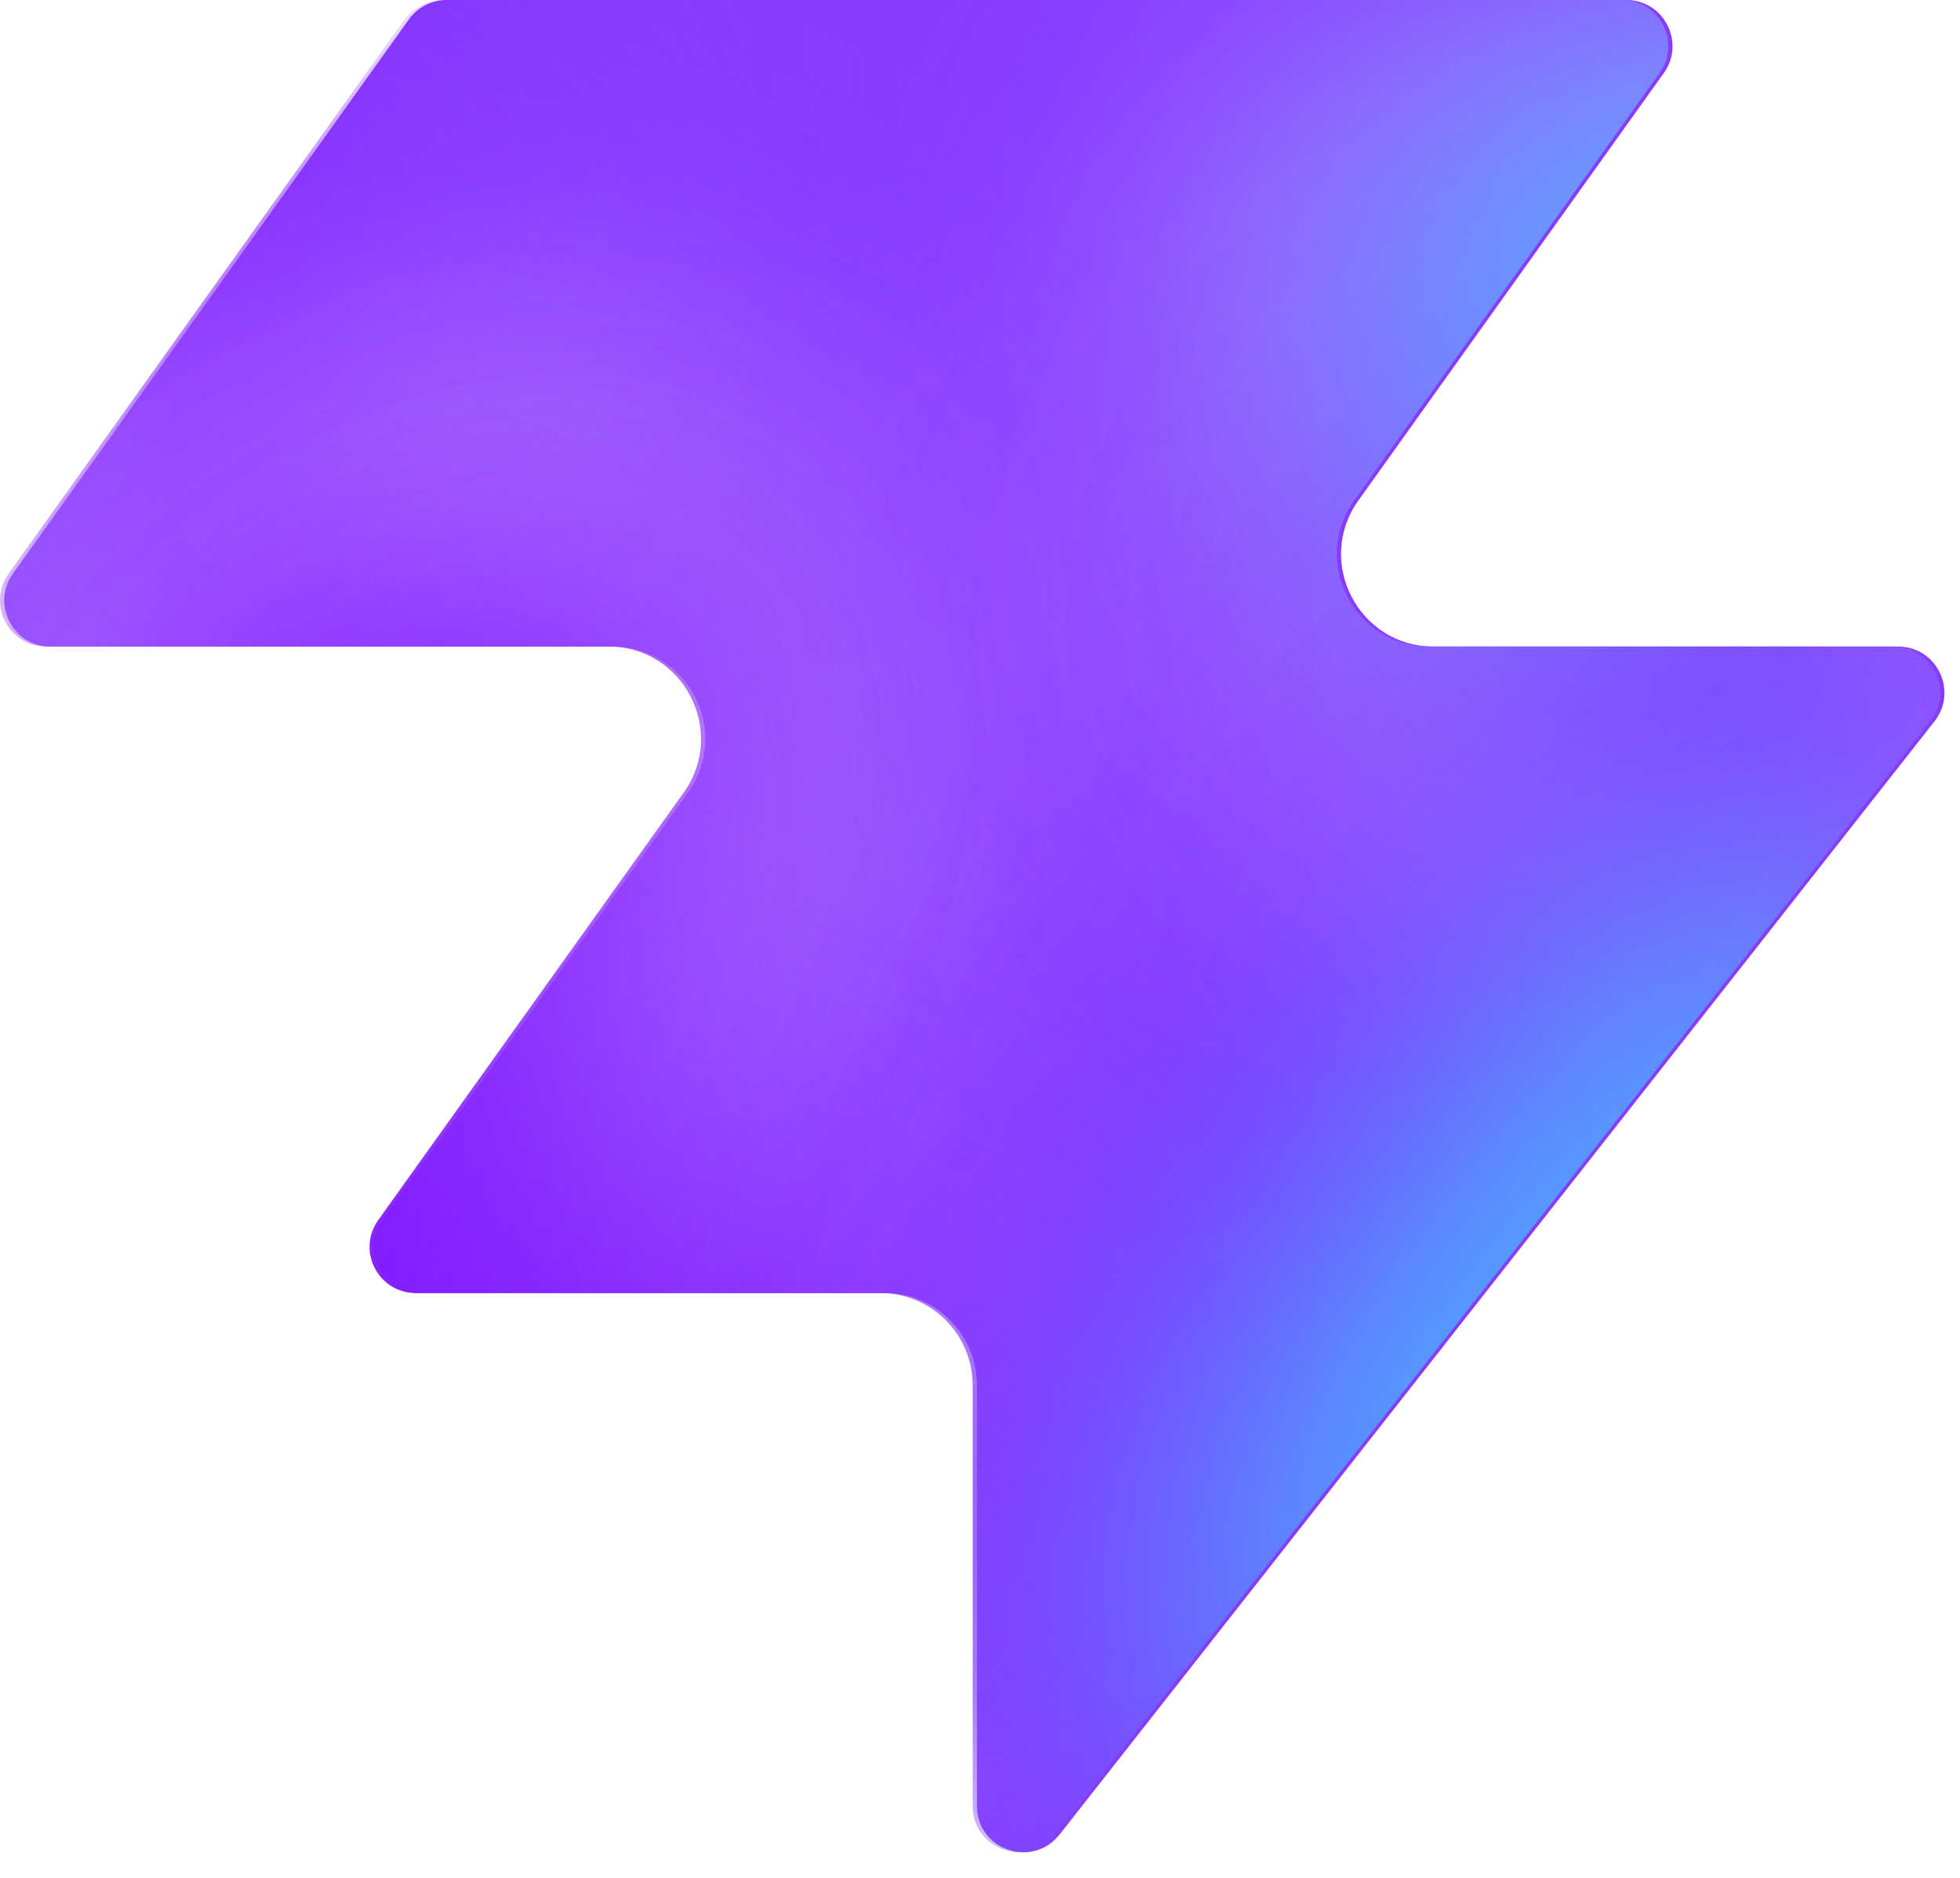
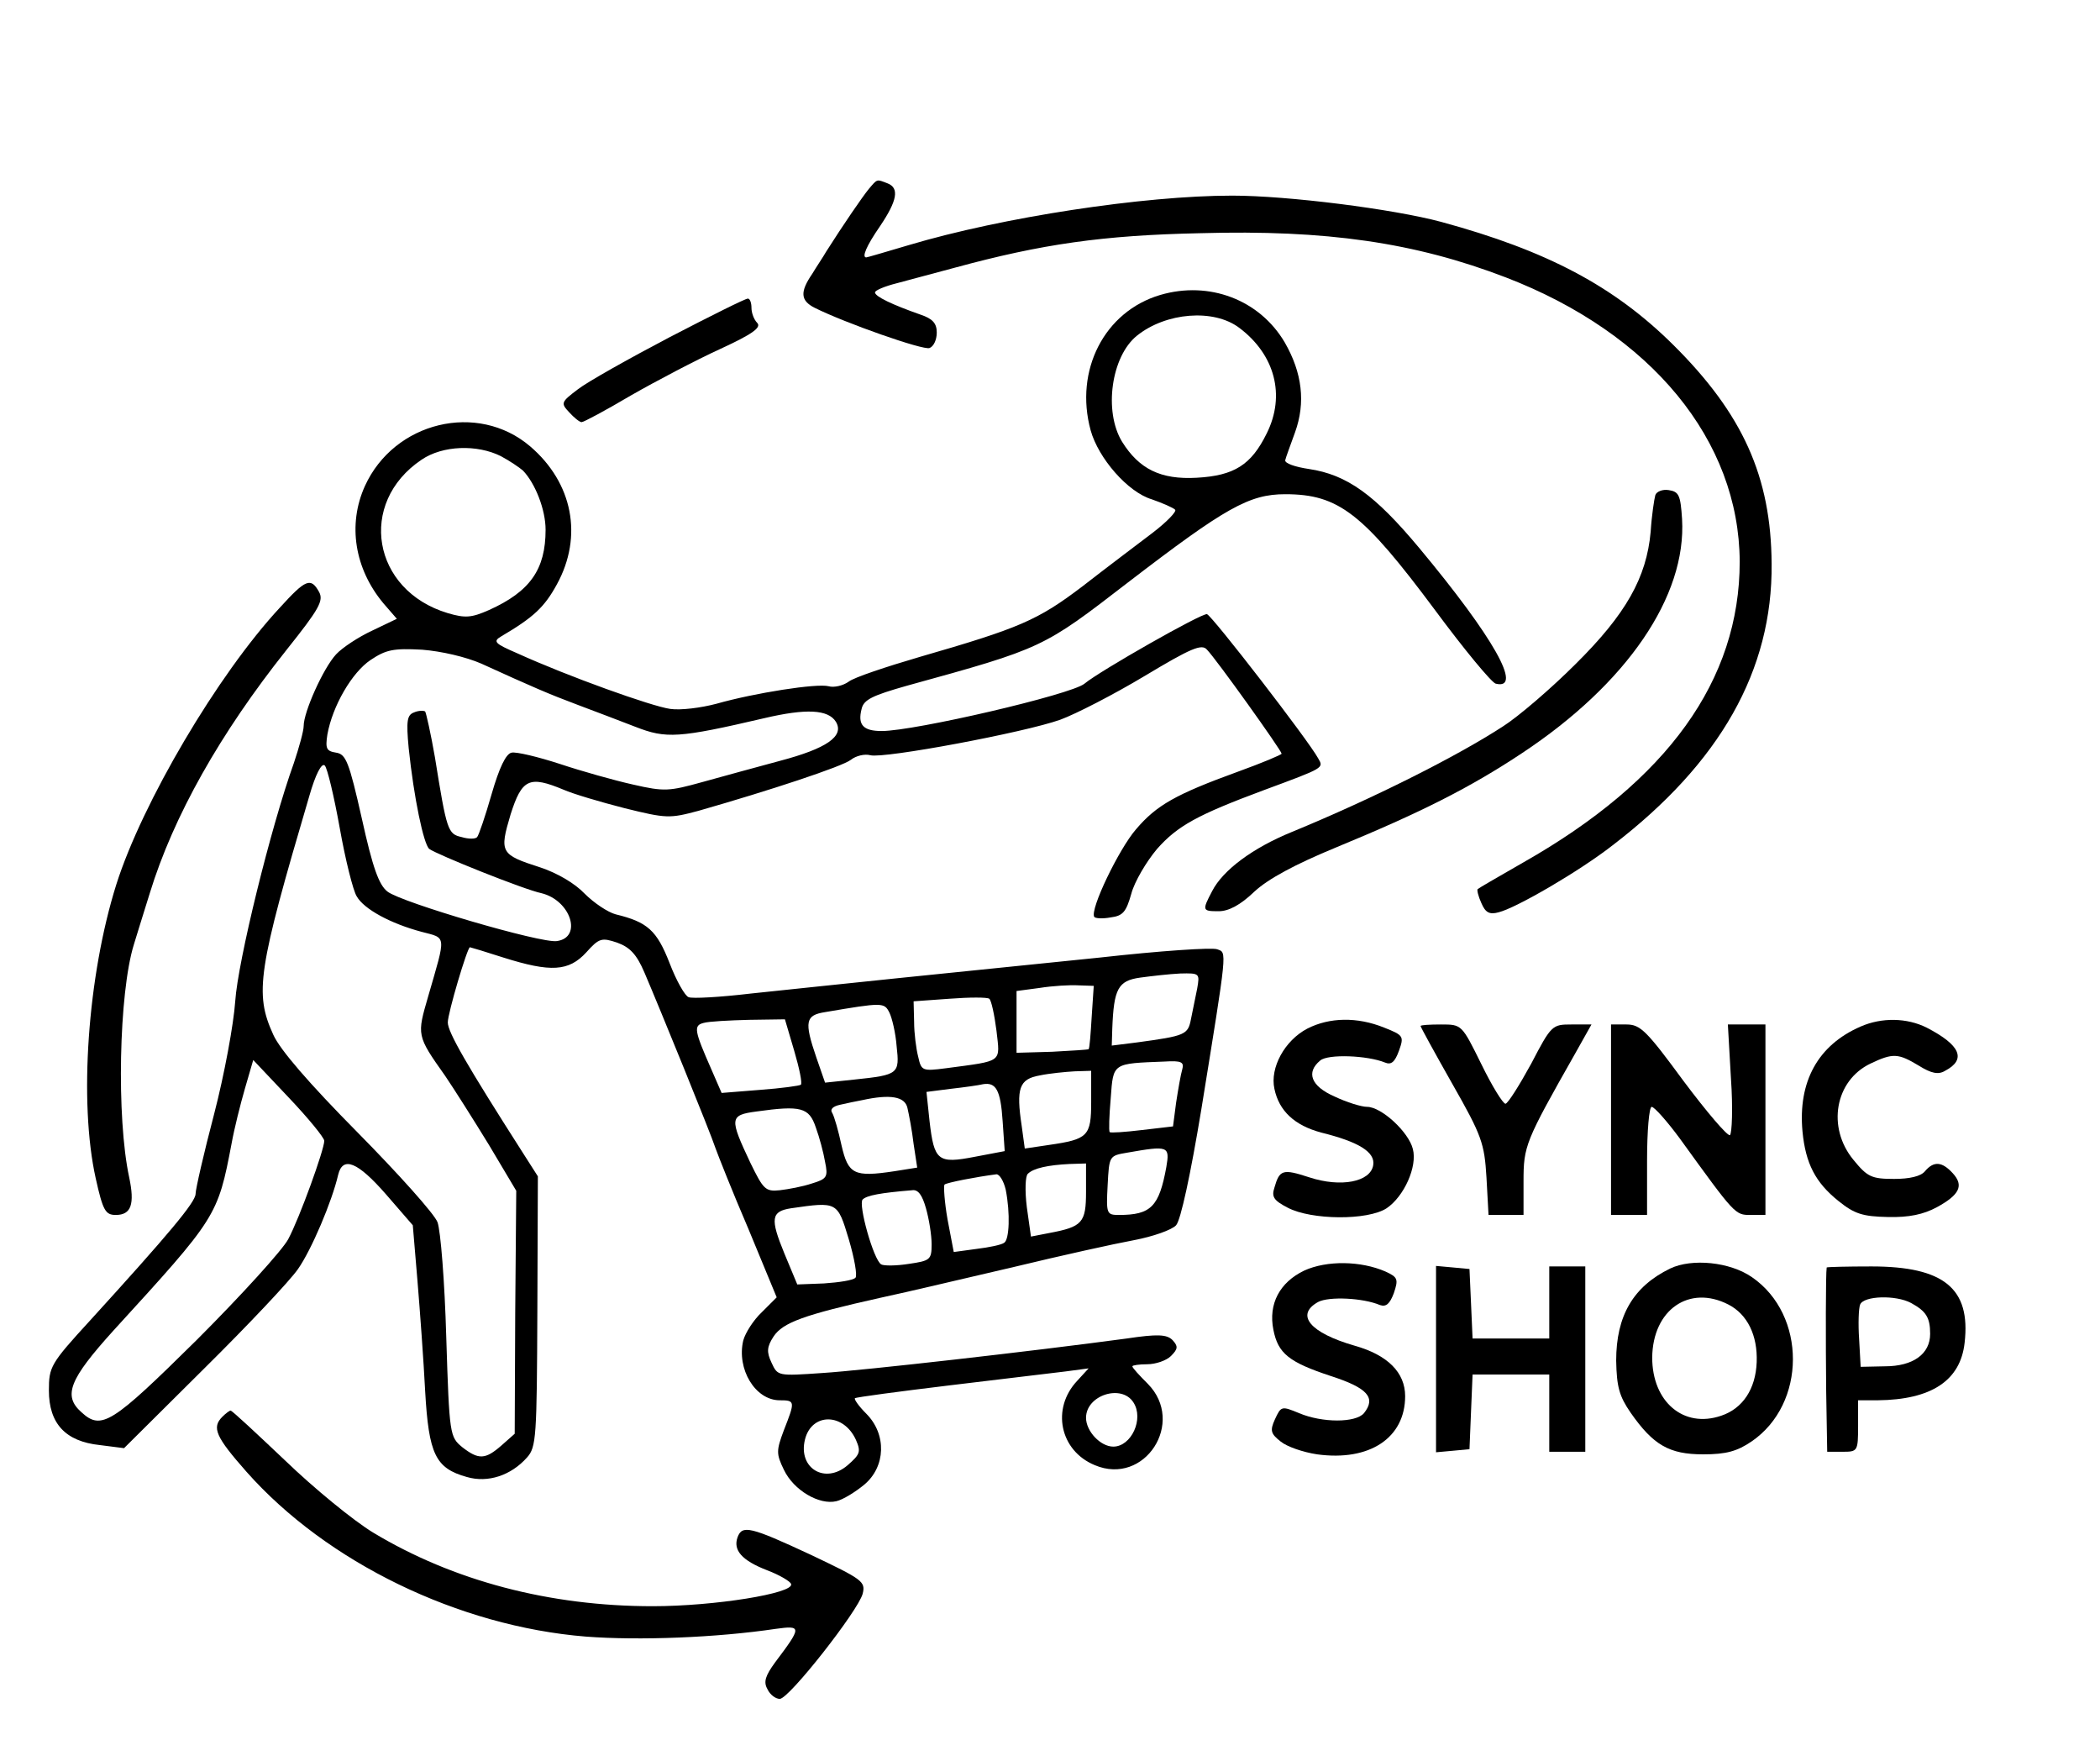
- <svg xmlns="http://www.w3.org/2000/svg" width="48" height="46" fill="none" viewBox="0 0 48 46">
-   <path fill="#863bff" d="M25.946 44.938c-.664.845-2.021.375-2.021-.698V33.937a2.26 2.26 0 0 0-2.262-2.262H10.287c-.92 0-1.456-1.04-.92-1.788l7.48-10.471c1.07-1.497 0-3.578-1.842-3.578H1.237c-.92 0-1.456-1.04-.92-1.788L10.013.474c.214-.297.556-.474.92-.474h28.894c.92 0 1.456 1.04.92 1.788l-7.48 10.471c-1.07 1.498 0 3.579 1.842 3.579h11.377c.943 0 1.473 1.088.89 1.83L25.947 44.94z" style="fill:#863bff;fill:color(display-p3 .525 .23 1);fill-opacity:1" />
-   <mask id="a" width="48" height="46" x="0" y="0" maskUnits="userSpaceOnUse" style="mask-type:alpha">
-     <path fill="#000" d="M25.842 44.938c-.664.844-2.021.375-2.021-.698V33.937a2.26 2.26 0 0 0-2.262-2.262H10.183c-.92 0-1.456-1.04-.92-1.788l7.48-10.471c1.07-1.498 0-3.579-1.842-3.579H1.133c-.92 0-1.456-1.04-.92-1.787L9.91.473c.214-.297.556-.474.92-.474h28.894c.92 0 1.456 1.04.92 1.788l-7.48 10.471c-1.07 1.498 0 3.578 1.842 3.578h11.377c.943 0 1.473 1.088.89 1.832L25.843 44.94z" style="fill:#000;fill-opacity:1" />
-   </mask>
-   <g mask="url(#a)">
-     <g filter="url(#b)">
-       <ellipse cx="5.508" cy="14.704" fill="#ede6ff" rx="5.508" ry="14.704" style="fill:#ede6ff;fill:color(display-p3 .927 .903 1);fill-opacity:1" transform="matrix(.00324 1 1 -.00324 -4.47 31.516)" />
-     </g>
-     <g filter="url(#c)">
-       <ellipse cx="10.399" cy="29.851" fill="#ede6ff" rx="10.399" ry="29.851" style="fill:#ede6ff;fill:color(display-p3 .927 .903 1);fill-opacity:1" transform="matrix(.00324 1 1 -.00324 -39.328 7.883)" />
-     </g>
-     <g filter="url(#d)">
-       <ellipse cx="5.508" cy="30.487" fill="#7e14ff" rx="5.508" ry="30.487" style="fill:#7e14ff;fill:color(display-p3 .492 .077 1);fill-opacity:1" transform="rotate(89.814 -25.913 -14.639)scale(1 -1)" />
-     </g>
-     <g filter="url(#e)">
-       <ellipse cx="5.508" cy="30.599" fill="#7e14ff" rx="5.508" ry="30.599" style="fill:#7e14ff;fill:color(display-p3 .492 .077 1);fill-opacity:1" transform="rotate(89.814 -32.644 -3.334)scale(1 -1)" />
-     </g>
-     <g filter="url(#f)">
-       <ellipse cx="5.508" cy="30.599" fill="#7e14ff" rx="5.508" ry="30.599" style="fill:#7e14ff;fill:color(display-p3 .492 .077 1);fill-opacity:1" transform="matrix(.00324 1 1 -.00324 -34.34 30.47)" />
-     </g>
-     <g filter="url(#g)">
-       <ellipse cx="14.072" cy="22.078" fill="#ede6ff" rx="14.072" ry="22.078" style="fill:#ede6ff;fill:color(display-p3 .927 .903 1);fill-opacity:1" transform="rotate(93.35 24.506 48.493)scale(-1 1)" />
-     </g>
-     <g filter="url(#h)">
-       <ellipse cx="3.47" cy="21.501" fill="#7e14ff" rx="3.47" ry="21.501" style="fill:#7e14ff;fill:color(display-p3 .492 .077 1);fill-opacity:1" transform="rotate(89.009 28.708 47.59)scale(-1 1)" />
-     </g>
-     <g filter="url(#i)">
-       <ellipse cx="3.47" cy="21.501" fill="#7e14ff" rx="3.47" ry="21.501" style="fill:#7e14ff;fill:color(display-p3 .492 .077 1);fill-opacity:1" transform="rotate(89.009 28.708 47.59)scale(-1 1)" />
-     </g>
-     <g filter="url(#j)">
-       <ellipse cx=".387" cy="8.972" fill="#7e14ff" rx="4.407" ry="29.108" style="fill:#7e14ff;fill:color(display-p3 .492 .077 1);fill-opacity:1" transform="rotate(39.51 .387 8.972)" />
-     </g>
-     <g filter="url(#k)">
-       <ellipse cx="47.523" cy="-6.092" fill="#7e14ff" rx="4.407" ry="29.108" style="fill:#7e14ff;fill:color(display-p3 .492 .077 1);fill-opacity:1" transform="rotate(37.892 47.523 -6.092)" />
-     </g>
-     <g filter="url(#l)">
-       <ellipse cx="41.412" cy="6.333" fill="#47bfff" rx="5.971" ry="9.665" style="fill:#47bfff;fill:color(display-p3 .28 .748 1);fill-opacity:1" transform="rotate(37.892 41.412 6.333)" />
-     </g>
-     <g filter="url(#m)">
-       <ellipse cx="-1.879" cy="38.332" fill="#7e14ff" rx="4.407" ry="29.108" style="fill:#7e14ff;fill:color(display-p3 .492 .077 1);fill-opacity:1" transform="rotate(37.892 -1.88 38.332)" />
-     </g>
-     <g filter="url(#n)">
-       <ellipse cx="-1.879" cy="38.332" fill="#7e14ff" rx="4.407" ry="29.108" style="fill:#7e14ff;fill:color(display-p3 .492 .077 1);fill-opacity:1" transform="rotate(37.892 -1.88 38.332)" />
-     </g>
-     <g filter="url(#o)">
-       <ellipse cx="35.651" cy="29.907" fill="#7e14ff" rx="4.407" ry="29.108" style="fill:#7e14ff;fill:color(display-p3 .492 .077 1);fill-opacity:1" transform="rotate(37.892 35.651 29.907)" />
-     </g>
-     <g filter="url(#p)">
-       <ellipse cx="38.418" cy="32.4" fill="#47bfff" rx="5.971" ry="15.297" style="fill:#47bfff;fill:color(display-p3 .28 .748 1);fill-opacity:1" transform="rotate(37.892 38.418 32.4)" />
-     </g>
-   </g>
-   <defs>
-     <filter id="b" width="60.045" height="41.654" x="-19.77" y="16.149" color-interpolation-filters="sRGB" filterUnits="userSpaceOnUse">
-       <feFlood flood-opacity="0" result="BackgroundImageFix" />
-       <feBlend in="SourceGraphic" in2="BackgroundImageFix" result="shape" />
-       <feGaussianBlur result="effect1_foregroundBlur_2002_17158" stdDeviation="7.659" />
-     </filter>
-     <filter id="c" width="90.34" height="51.437" x="-54.613" y="-7.533" color-interpolation-filters="sRGB" filterUnits="userSpaceOnUse">
-       <feFlood flood-opacity="0" result="BackgroundImageFix" />
-       <feBlend in="SourceGraphic" in2="BackgroundImageFix" result="shape" />
-       <feGaussianBlur result="effect1_foregroundBlur_2002_17158" stdDeviation="7.659" />
-     </filter>
-     <filter id="d" width="79.355" height="29.4" x="-49.64" y="2.03" color-interpolation-filters="sRGB" filterUnits="userSpaceOnUse">
-       <feFlood flood-opacity="0" result="BackgroundImageFix" />
-       <feBlend in="SourceGraphic" in2="BackgroundImageFix" result="shape" />
-       <feGaussianBlur result="effect1_foregroundBlur_2002_17158" stdDeviation="4.596" />
-     </filter>
-     <filter id="e" width="79.579" height="29.4" x="-45.045" y="20.029" color-interpolation-filters="sRGB" filterUnits="userSpaceOnUse">
-       <feFlood flood-opacity="0" result="BackgroundImageFix" />
-       <feBlend in="SourceGraphic" in2="BackgroundImageFix" result="shape" />
-       <feGaussianBlur result="effect1_foregroundBlur_2002_17158" stdDeviation="4.596" />
-     </filter>
-     <filter id="f" width="79.579" height="29.4" x="-43.513" y="21.178" color-interpolation-filters="sRGB" filterUnits="userSpaceOnUse">
-       <feFlood flood-opacity="0" result="BackgroundImageFix" />
-       <feBlend in="SourceGraphic" in2="BackgroundImageFix" result="shape" />
-       <feGaussianBlur result="effect1_foregroundBlur_2002_17158" stdDeviation="4.596" />
-     </filter>
-     <filter id="g" width="74.749" height="58.852" x="15.756" y="-17.901" color-interpolation-filters="sRGB" filterUnits="userSpaceOnUse">
-       <feFlood flood-opacity="0" result="BackgroundImageFix" />
-       <feBlend in="SourceGraphic" in2="BackgroundImageFix" result="shape" />
-       <feGaussianBlur result="effect1_foregroundBlur_2002_17158" stdDeviation="7.659" />
-     </filter>
-     <filter id="h" width="61.377" height="25.362" x="23.548" y="2.284" color-interpolation-filters="sRGB" filterUnits="userSpaceOnUse">
-       <feFlood flood-opacity="0" result="BackgroundImageFix" />
-       <feBlend in="SourceGraphic" in2="BackgroundImageFix" result="shape" />
-       <feGaussianBlur result="effect1_foregroundBlur_2002_17158" stdDeviation="4.596" />
-     </filter>
-     <filter id="i" width="61.377" height="25.362" x="23.548" y="2.284" color-interpolation-filters="sRGB" filterUnits="userSpaceOnUse">
-       <feFlood flood-opacity="0" result="BackgroundImageFix" />
-       <feBlend in="SourceGraphic" in2="BackgroundImageFix" result="shape" />
-       <feGaussianBlur result="effect1_foregroundBlur_2002_17158" stdDeviation="4.596" />
-     </filter>
-     <filter id="j" width="56.045" height="63.649" x="-27.636" y="-22.853" color-interpolation-filters="sRGB" filterUnits="userSpaceOnUse">
-       <feFlood flood-opacity="0" result="BackgroundImageFix" />
-       <feBlend in="SourceGraphic" in2="BackgroundImageFix" result="shape" />
-       <feGaussianBlur result="effect1_foregroundBlur_2002_17158" stdDeviation="4.596" />
-     </filter>
-     <filter id="k" width="54.814" height="64.646" x="20.116" y="-38.415" color-interpolation-filters="sRGB" filterUnits="userSpaceOnUse">
-       <feFlood flood-opacity="0" result="BackgroundImageFix" />
-       <feBlend in="SourceGraphic" in2="BackgroundImageFix" result="shape" />
-       <feGaussianBlur result="effect1_foregroundBlur_2002_17158" stdDeviation="4.596" />
-     </filter>
-     <filter id="l" width="33.541" height="35.313" x="24.641" y="-11.323" color-interpolation-filters="sRGB" filterUnits="userSpaceOnUse">
-       <feFlood flood-opacity="0" result="BackgroundImageFix" />
-       <feBlend in="SourceGraphic" in2="BackgroundImageFix" result="shape" />
-       <feGaussianBlur result="effect1_foregroundBlur_2002_17158" stdDeviation="4.596" />
-     </filter>
-     <filter id="m" width="54.814" height="64.646" x="-29.286" y="6.009" color-interpolation-filters="sRGB" filterUnits="userSpaceOnUse">
-       <feFlood flood-opacity="0" result="BackgroundImageFix" />
-       <feBlend in="SourceGraphic" in2="BackgroundImageFix" result="shape" />
-       <feGaussianBlur result="effect1_foregroundBlur_2002_17158" stdDeviation="4.596" />
-     </filter>
-     <filter id="n" width="54.814" height="64.646" x="-29.286" y="6.009" color-interpolation-filters="sRGB" filterUnits="userSpaceOnUse">
-       <feFlood flood-opacity="0" result="BackgroundImageFix" />
-       <feBlend in="SourceGraphic" in2="BackgroundImageFix" result="shape" />
-       <feGaussianBlur result="effect1_foregroundBlur_2002_17158" stdDeviation="4.596" />
-     </filter>
-     <filter id="o" width="54.814" height="64.646" x="8.244" y="-2.416" color-interpolation-filters="sRGB" filterUnits="userSpaceOnUse">
-       <feFlood flood-opacity="0" result="BackgroundImageFix" />
-       <feBlend in="SourceGraphic" in2="BackgroundImageFix" result="shape" />
-       <feGaussianBlur result="effect1_foregroundBlur_2002_17158" stdDeviation="4.596" />
-     </filter>
-     <filter id="p" width="39.409" height="43.623" x="18.713" y="10.588" color-interpolation-filters="sRGB" filterUnits="userSpaceOnUse">
-       <feFlood flood-opacity="0" result="BackgroundImageFix" />
-       <feBlend in="SourceGraphic" in2="BackgroundImageFix" result="shape" />
-       <feGaussianBlur result="effect1_foregroundBlur_2002_17158" stdDeviation="4.596" />
-     </filter>
-   </defs>
+ <svg xmlns="http://www.w3.org/2000/svg" width="408" height="342" viewBox="0 0 408 342" fill="none">
+   <path d="M168.8 36.7C167.5 38.3 163.8 43.7 160.5 48.9C160 49.8 158.7 51.7 157.8 53.2C155.4 56.7 155.5 58.4 158.3 59.8C164.1 62.7 179.4 68.1 180.6 67.6C181.4 67.3 182 66 182 64.6C182 62.8 181.2 61.9 178.8 61.1C173.4 59.2 170 57.6 170 56.8C170 56.4 171.9 55.6 174.3 55C176.6 54.4 181.7 53 185.5 52C202.4 47.4 214.3 45.7 233.1 45.3C257.7 44.6 274.9 47.1 292.6 53.9C320.9 64.8 337.9 85.6 338 109.1C338 132.1 324 151.6 296 167.5C291.3 170.2 287.3 172.5 287.1 172.7C286.9 172.8 287.2 174.1 287.8 175.4C288.6 177.3 289.4 177.7 291.2 177.2C294.7 176.3 306.9 169.2 313.3 164.2C334.2 148.2 344.4 130.2 344.2 109.5C344.1 92.6 338.6 80.4 325.1 67C313.6 55.6 300.6 48.7 280 43.1C270.7 40.6 250.2 38 239.4 38C222.2 38 194.7 42.2 176.6 47.6C172.2 48.9 168.5 50 168.3 50C167.4 50 168.3 47.8 171 43.9C174.3 39 174.8 36.5 172.4 35.6C170.3 34.8 170.5 34.7 168.8 36.7Z" fill="black" />
+   <path d="M225.4 57.3C214.6 60.5 208.7 71.9 211.9 83.6C213.4 89 219.1 95.6 223.8 97C225.8 97.7 227.9 98.6 228.3 99C228.7 99.3 226.7 101.4 223.8 103.6C220.9 105.8 214.8 110.4 210.3 113.9C201.6 120.5 198.1 122 178.7 127.6C172.2 129.5 165.9 131.6 164.9 132.4C163.8 133.2 162 133.6 161 133.3C158.7 132.7 146.6 134.6 139.2 136.7C136.2 137.5 132.2 138 130.2 137.7C126.6 137.2 110.4 131.4 100.5 126.9C96.1 125 95.7 124.6 97.4 123.6C103.7 119.9 105.8 117.9 108.2 113.5C113.3 104.2 111.3 93.8 103 86.7C92.8 78 76.6 81.9 70.9 94.4C67.5 101.9 68.9 110.5 74.5 117.2L77.1 120.2L72.3 122.5C69.7 123.7 66.5 125.8 65.3 127.1C62.8 129.8 59 138.3 59 141C59 142 58.1 145.2 57.1 148.2C52.6 160.7 46.2 186.8 45.7 194.5C45.4 198.9 43.6 208.7 41.6 216.4C39.6 224 38 231 38 231.9C38 233.5 32.8 239.7 17.5 256.5C9.8 264.9 9.5 265.5 9.5 270.1C9.5 276.5 12.7 280 19.4 280.7L24.1 281.3L39.6 265.9C48.2 257.4 56.4 248.7 57.9 246.5C60.5 242.8 64.5 233.4 65.7 228.2C66.6 224.5 69.5 225.7 75 232L80.2 238L81.1 248.7C81.6 254.7 82.3 264.3 82.6 270.2C83.3 282.5 84.6 285.2 90.7 286.9C94.8 288.1 99.3 286.6 102.4 283.1C104.2 281.1 104.3 279.1 104.4 254.7L104.5 228.5L101.5 223.8C90.7 206.9 87 200.5 87 198.6C87 196.8 90.8 184 91.3 184C91.4 184 94.4 184.9 97.8 186C107 188.9 110.5 188.7 113.9 185C116.4 182.2 116.9 182.1 119.9 183.1C122.4 184 123.7 185.4 125.2 188.9C128.2 195.9 138.1 220.2 139 223C139.5 224.4 142.3 231.5 145.4 238.7L150.9 252L148 254.9C146.4 256.4 144.8 258.9 144.4 260.4C143.1 265.9 146.7 272 151.5 272C154.5 272 154.5 272.2 152.3 277.8C150.8 281.8 150.8 282.4 152.3 285.5C154.2 289.5 159.2 292.4 162.5 291.6C163.8 291.3 166.2 289.8 167.9 288.4C172.1 284.9 172.3 278.6 168.3 274.6C166.9 273.2 165.9 271.8 166.1 271.6C166.3 271.4 174.6 270.3 184.5 269.1C194.4 267.9 204.5 266.7 207 266.4L211.5 265.8L209.3 268.2C204.2 273.6 205.9 281.8 212.7 284.6C222.4 288.7 230.4 276.3 223 268.8C221.4 267.2 220 265.7 220 265.4C220 265.2 221.3 265 222.9 265C224.5 265 226.6 264.3 227.5 263.4C228.9 262 228.9 261.5 227.8 260.3C226.7 259.2 224.9 259.1 218.9 260C200.4 262.5 167.7 266.2 159.8 266.7C151.1 267.3 151.1 267.3 149.9 264.7C148.9 262.6 149 261.6 150.3 259.6C152.1 256.9 156.2 255.4 171 252.1C176.2 251 187.9 248.2 197 246.1C206.1 243.9 216.5 241.6 220.3 240.9C224 240.2 227.7 238.9 228.5 238C229.4 237 231.3 228.2 233.4 215.5C238.5 184 238.4 185.1 236.5 184.4C235.6 184 225.3 184.7 213.7 186C202 187.2 184.4 189 174.5 190C164.6 191 151.7 192.4 145.8 193C139.9 193.7 134.5 194 133.8 193.7C133.1 193.5 131.4 190.5 130.1 187.1C127.6 180.7 125.8 179.1 119.6 177.6C118.1 177.2 115.4 175.4 113.6 173.6C111.7 171.6 108.3 169.6 105 168.5C97.2 166 97 165.6 99.2 158.2C101.4 151.3 102.8 150.6 109.5 153.4C111.3 154.2 116.7 155.8 121.4 157C129.5 159 130.1 159 135.7 157.5C149.7 153.5 163.6 148.9 165.3 147.6C166.3 146.8 168 146.4 169.1 146.7C171.7 147.4 199 142.3 206 139.8C209 138.7 216.4 134.9 222.4 131.3C231.4 125.9 233.5 125 234.5 126.2C236.2 127.9 249 145.8 249 146.4C249 146.6 245.2 148.2 240.5 149.9C228.4 154.3 224.7 156.4 220.7 161.1C217.4 164.9 211.7 176.7 212.6 178.1C212.8 178.4 214.2 178.5 215.8 178.2C218.2 177.9 218.8 177.1 219.8 173.6C220.4 171.3 222.7 167.4 224.8 164.9C228.8 160.4 232.6 158.3 245.5 153.5C257.4 149.1 257.2 149.2 256.1 147.3C254.2 143.8 235.5 119.6 234.5 119.3C233.6 119 213.7 130.3 210.7 132.8C208.2 134.9 177.7 142 171.3 142C167.7 142 166.6 140.8 167.4 137.7C167.8 135.9 169.5 135.1 176.2 133.2C202.7 125.9 202.6 125.9 219.2 113.1C238.1 98.6 242.7 96 249.7 96C260.1 96 264.8 99.7 278.8 118.5C284.5 126.2 289.8 132.6 290.6 132.8C296 134.1 290.2 123.8 275.7 106.4C267.1 96.1 261.7 92.2 254.3 91.1C251.6 90.7 249.6 90 249.7 89.4C249.8 88.9 250.7 86.5 251.6 84C253.7 78.2 253 72.4 249.6 66.5C244.7 58.2 234.9 54.5 225.4 57.3ZM240.8 63.7C247.7 68.9 249.8 76.8 246.1 84.2C243.1 90.3 239.8 92.4 232.5 92.8C225.5 93.2 221.3 91.1 218 85.8C214.4 79.9 215.9 69.2 220.9 65.2C226.5 60.7 235.8 59.9 240.8 63.7ZM97.3 88.6C99 89.5 100.9 90.8 101.6 91.4C104 93.9 106 99 106 102.9C106 110.6 103 114.9 95 118.5C91.6 120 90.4 120.1 87 119.1C72.3 114.7 69.4 97.7 81.9 89.3C86 86.5 92.7 86.3 97.3 88.6ZM93.5 128.9C103.6 133.5 106.6 134.8 112.2 136.9C115.4 138.1 120.4 140 123.5 141.2C129.4 143.5 131.8 143.4 148.5 139.5C156.6 137.6 160.9 137.8 162.4 140.2C164.1 143 160.6 145.4 151.5 147.8C147.1 149 140.4 150.8 136.5 151.9C130 153.7 129.1 153.8 123 152.4C119.4 151.6 113 149.8 108.8 148.4C104.5 147 100.3 146 99.4 146.2C98.3 146.4 97 149.1 95.5 154.3C94.3 158.5 93 162.3 92.7 162.6C92.4 163 91 163 89.7 162.6C87 162 86.8 161.4 84.5 147.1C83.7 142.5 82.8 138.5 82.6 138.2C82.3 138 81.3 138 80.4 138.4C79.1 138.9 78.9 140 79.4 145.3C80.4 154.9 82.3 164 83.4 164.9C84.9 166 101.8 172.8 105.2 173.5C110.9 174.9 113.2 182.1 108.2 182.8C105.2 183.3 78 175.3 75.3 173.2C73.6 171.9 72.4 168.5 70.3 159C67.8 147.9 67.2 146.5 65.3 146.2C63.4 145.9 63.2 145.4 63.6 142.7C64.6 137.1 68.4 130.6 72 128.2C75 126.2 76.4 125.9 82 126.2C85.8 126.5 90.5 127.6 93.5 128.9ZM66 160.8C67.1 167 68.6 173 69.3 174.1C70.7 176.6 75.9 179.4 81.9 181C86.8 182.3 86.7 181.4 83.2 193.5C81 201.1 80.9 201.1 86.5 209C88.2 211.5 92 217.5 95 222.4L100.3 231.3L100.1 254.9L100 278.5L97.4 280.8C94.3 283.5 93 283.6 89.8 281.1C87.4 279.1 87.3 278.8 86.7 259.7C86.4 249 85.6 239 85 237.4C84.4 235.8 77.4 228 69.5 220C60 210.4 54.4 203.9 53.1 201C49.4 192.9 50.1 188.5 60.1 154.6C61.3 150.4 62.5 148.1 63.1 148.7C63.6 149.2 64.9 154.7 66 160.8ZM232.6 192C232.3 193.6 231.7 196.3 231.4 197.9C230.8 201 230.4 201.2 220.8 202.5L216 203.1L216.1 199.8C216.4 192.1 217.2 190.5 221.5 189.9C223.7 189.6 227.2 189.2 229.3 189.1C233.1 189 233.1 189.1 232.6 192ZM212.1 197.5C211.9 200.8 211.7 203.6 211.5 203.8C211.4 203.9 208.2 204.1 204.4 204.3L197.5 204.5V198.5V192.5L202 191.9C204.5 191.5 207.9 191.3 209.5 191.4L212.5 191.5L212.1 197.5ZM193.6 200.2C194.3 206.5 195 206 183.8 207.5C179.2 208.1 179 208 178.4 205.3C178 203.8 177.6 200.7 177.6 198.5L177.5 194.5L184.5 194C188.4 193.7 191.8 193.7 192.2 194C192.6 194.3 193.2 197.1 193.6 200.2ZM172.8 196.7C173.3 197.7 174 200.6 174.2 203.2C174.8 208.6 174.6 208.8 166 209.7L160.3 210.3L158.6 205.4C156.2 198.4 156.5 197.2 160.3 196.6C171.5 194.7 171.8 194.7 172.8 196.7ZM154.3 204.1C155.3 207.5 155.9 210.4 155.6 210.7C155.4 210.9 151.8 211.4 147.7 211.7L140.2 212.3L138.2 207.7C134.9 200.2 134.7 199.2 136.7 198.7C137.7 198.4 141.7 198.2 145.5 198.1L152.5 198L154.3 204.1ZM63 221.6C63 223.3 58.2 236.6 56 240.7C54.9 242.8 46.9 251.6 38.2 260.3C21.7 276.6 19.7 277.9 15.8 274.3C12.2 271.1 13.5 267.9 22 258.5C42.1 236.5 42.3 236.3 45 222.1C45.5 219.3 46.7 214.5 47.6 211.4L49.2 205.9L56.1 213.2C59.9 217.2 63 221 63 221.6ZM229.7 207.7C229.4 208.7 228.9 211.6 228.5 214.2L227.9 218.8L221.9 219.5C218.6 219.9 215.7 220.1 215.6 219.9C215.4 219.7 215.5 216.7 215.8 213.3C216.3 206.4 216.1 206.6 226.3 206.2C229.5 206 230.1 206.3 229.7 207.7ZM212 214C212 220.7 211.4 221.3 203.8 222.4L199.1 223.1L198.5 218.7C197.4 211.4 198 209.6 202 208.9C203.9 208.5 207 208.2 208.8 208.1L212 208V214ZM194.8 217.8L195.2 223.6L189.4 224.7C182.2 226.1 181.5 225.5 180.6 217.8L180 212.1L184.7 211.5C187.4 211.2 190.2 210.8 191 210.6C193.5 210.2 194.4 211.7 194.8 217.8ZM176.3 215.2C176.6 216.5 177.2 219.6 177.5 222.2L178.2 226.8L173.8 227.5C165.9 228.7 164.8 228.1 163.5 222.5C162.9 219.7 162.1 216.9 161.7 216.2C161.2 215.5 161.8 214.9 163.2 214.6C164.5 214.3 166.4 213.9 167.5 213.7C173 212.5 175.8 213 176.3 215.2ZM158.5 219C159.2 220.9 160 223.9 160.3 225.7C160.9 228.6 160.7 229 157.7 229.9C155.9 230.5 153.2 231 151.5 231.2C148.7 231.5 148.3 231 145.8 225.9C141.7 217.2 141.7 216.6 147 215.9C155.6 214.7 157.2 215.1 158.5 219ZM226.6 226.7C225.2 234.4 223.6 236 217.4 236C215 236 214.9 235.8 215.2 230.2C215.5 224.5 215.5 224.5 219 223.9C227 222.5 227.3 222.6 226.6 226.7ZM211 231.5C211 237.5 210.3 238.3 203.9 239.5L200.3 240.2L199.5 234.5C199.1 231.3 199.2 228.4 199.7 228C200.8 226.9 203.7 226.3 207.8 226.1L211 226V231.5ZM195.4 231.1C196.3 235.7 196.1 240.8 195.1 241.4C194.6 241.8 192.2 242.3 189.7 242.6L185.3 243.2L184.1 236.9C183.5 233.5 183.3 230.4 183.5 230.1C184 229.7 189.7 228.6 193.6 228.1C194.2 228.1 195 229.4 195.4 231.1ZM179.9 234.7C180.5 236.8 181 239.9 181 241.7C181 244.7 180.7 244.9 176.6 245.5C174.1 245.9 171.7 245.9 171.2 245.6C169.7 244.7 166.7 233.9 167.6 233C168.4 232.2 171.1 231.7 177.2 231.2C178.4 231 179.2 232.2 179.9 234.7ZM164.9 240.7C166 244.4 166.6 247.8 166.2 248.2C165.7 248.7 163 249.1 160.1 249.3L154.9 249.5L152.4 243.5C149.6 236.7 149.8 235.3 153.7 234.7C162.7 233.4 162.7 233.4 164.9 240.7ZM220.2 272.4C222.3 275.6 219.8 281 216.3 281C213.8 281 211 278 211 275.4C211 271 217.9 268.8 220.2 272.4ZM166.3 279.7C167.3 282 167.1 282.5 164.7 284.6C160.3 288.4 155 285.2 156.4 279.6C157.7 274.4 163.9 274.4 166.3 279.7Z" fill="black" />
+   <path d="M130.1 65.5C122.1 69.7 114.1 74.2 112.3 75.6C109 78.1 108.9 78.3 110.6 80.1C111.5 81.1 112.6 82 113 82C113.4 82 117.7 79.7 122.6 76.8C127.5 74 135.3 69.9 139.9 67.8C146.2 64.9 148 63.6 147.1 62.7C146.5 62.1 146 60.8 146 59.8C146 58.8 145.7 58 145.3 58C144.8 58 138 61.4 130.1 65.5Z" fill="black" />
+   <path d="M321.6 96.2C321.4 96.9 320.9 100.1 320.7 103.3C319.9 112.2 315.9 119.3 306.1 129C301.4 133.7 295 139.2 292 141.1C283.1 146.9 266.8 155.1 251 161.6C243.4 164.7 237.6 169 235.5 173.1C233.5 176.9 233.6 177 236.8 177C238.7 177 241 175.8 243.7 173.2C246.4 170.7 251.6 167.9 259.6 164.6C276.1 157.8 285.6 153 295.7 146.3C316.1 132.8 327.7 115.8 326.8 100.8C326.5 96.2 326.2 95.5 324.2 95.2C323 95 321.8 95.5 321.6 96.2Z" fill="black" />
+   <path d="M54.4 118C42.3 131 27.6 156 22.6 171.8C17 189.6 15.3 214.1 18.6 228.9C20 235.2 20.5 236 22.5 236C25.5 236 26.2 233.9 25.1 228.7C22.6 217.1 23.1 192.9 26 183.5C26.5 181.9 27.9 177.3 29.1 173.5C33.7 158.5 42.8 142.4 55.7 126.2C62 118.3 62.9 116.7 62 115C60.4 112.1 59.4 112.5 54.4 118Z" fill="black" />
+   <path d="M254 199.8C249.6 202.1 246.7 207.4 247.6 211.5C248.5 215.8 251.5 218.6 256.7 220C264 221.8 267.2 223.8 266.8 226.3C266.3 229.6 260.5 230.7 254.4 228.7C249.2 227 248.6 227.2 247.6 230.7C247 232.5 247.5 233.2 250.2 234.6C254.8 237 265.7 237.1 269.4 234.7C272.8 232.4 275.4 226.6 274.5 223.2C273.7 219.9 268.4 215 265.6 215C264.5 215 261.6 214.1 259.3 213C254.7 211 253.7 208.3 256.5 206C258 204.7 265.7 205 269.1 206.4C270.3 206.9 271 206.3 271.8 204.1C272.8 201.3 272.7 201.1 268.9 199.6C263.7 197.5 258.3 197.6 254 199.8Z" fill="black" />
+   <path d="M361.5 199.4C353.2 203 349.3 210.1 350.2 219.8C350.8 226 352.7 229.7 357.2 233.3C360.3 235.8 361.9 236.3 366.8 236.4C370.9 236.5 373.7 235.9 376.3 234.5C380.7 232.1 381.6 230.3 379.4 227.9C377.3 225.6 375.7 225.5 374 227.5C373.2 228.5 371 229 368 229C363.6 229 362.8 228.6 360.1 225.3C354.9 219 356.5 209.9 363.4 206.6C367.8 204.5 368.8 204.6 372.8 207C375.2 208.5 376.6 208.8 377.9 208C382.1 205.8 380.9 203 374.3 199.6C370.5 197.7 365.6 197.6 361.5 199.4Z" fill="black" />
+   <path d="M276 199.3C276 199.5 278.8 204.6 282.2 210.6C287.9 220.6 288.4 222.1 288.8 228.7L289.2 236H292.6H296V229.5C296 222.6 296.3 221.8 306 204.7L309.2 199H305.3C301.6 199 301.4 199.1 297.5 206.6C295.2 210.8 293 214.3 292.5 214.4C292 214.4 289.9 211 287.8 206.7C284 199 284 199 280 199C277.8 199 276 199.1 276 199.3Z" fill="black" />
+   <path d="M313 217.5V236H316.5H320V225.5C320 219.7 320.4 215 320.9 215C321.4 215 323.9 217.8 326.4 221.2C337.1 236 337.1 236 340.1 236H343V217.5V199H339.4H335.7L336.3 209.5C336.7 215.2 336.5 220.2 336.1 220.5C335.6 220.7 331.6 216 327.1 210C319.9 200.2 318.7 199 316 199H313V217.5Z" fill="black" />
+   <path d="M253.4 246.8C248.6 249.1 246.4 253.3 247.4 258.3C248.3 262.9 250.4 264.6 258.6 267.3C265.7 269.6 267.4 271.5 265 274.5C263.4 276.4 256.9 276.4 252.4 274.5C249 273.1 248.9 273.1 247.7 275.7C246.7 277.9 246.9 278.5 248.8 280C250 281 253.2 282.1 255.9 282.5C266.1 283.9 273 279.3 273 271.2C273 266.6 269.6 263.2 263.2 261.4C254.5 258.9 251.6 255.4 256.1 252.9C258.2 251.8 264.8 252.1 268.1 253.5C269.3 253.9 270 253.3 270.8 251.2C271.7 248.5 271.6 248.1 269.2 247C264.4 244.9 257.8 244.8 253.4 246.8Z" fill="black" />
+   <path d="M324.5 246.4C317.3 249.9 314 255.6 314 264.3C314.1 269.4 314.6 271.2 316.8 274.4C321.2 280.7 324.3 282.5 330.9 282.5C335.4 282.5 337.5 281.9 340.3 280C351 272.7 351 255.4 340.4 248.1C336.1 245.1 328.7 244.4 324.5 246.4ZM335.8 253.4C339.5 255.3 341.5 259.4 341.3 264.6C341.1 269.8 338.6 273.6 334.4 275C327.1 277.5 321 272.3 321 263.7C321.1 254.4 328.2 249.5 335.8 253.4Z" fill="black" />
+   <path d="M279 264V282.1L282.3 281.8L285.5 281.5L285.8 274.2L286.1 267H293.5H301V274.5V282H304.5H308V264V246H304.5H301V253V260H293.5H286.1L285.8 253.2L285.5 246.5L282.3 246.2L279 245.9V264Z" fill="black" />
+   <path d="M354.9 246.2C354.7 247.3 354.7 260.5 354.8 270.2L355 282H358C360.9 282 361 281.9 361 277V272H364.8C375.2 271.9 380.9 268.2 381.7 260.8C382.9 250.3 377.7 246 363.6 246C358.9 246 355 246.1 354.9 246.2ZM371.3 253.1C374.2 254.7 375 255.9 375 259.1C375 263 371.7 265.4 366.2 265.4L361.5 265.5L361.2 260.1C361 257.2 361.1 254.1 361.4 253.4C362.1 251.7 368.3 251.5 371.3 253.1Z" fill="black" />
+   <path d="M43.2 275.2C41.1 277.3 41.9 279.1 47.9 285.9C63.5 303.5 89.1 315.9 113.8 317.9C124.2 318.7 139.3 318.1 150.7 316.4C155.8 315.7 155.8 316 150.6 322.9C148.7 325.5 148.3 326.7 149.1 328.1C149.6 329.2 150.7 330 151.5 330C153.3 330 166.7 312.9 167.6 309.6C168.2 307.2 167.6 306.8 157.5 302C145.7 296.5 144.2 296.2 143.3 298.6C142.4 301.1 144.1 303.1 149 305C151.4 305.9 153.6 307.2 153.7 307.7C154.3 309.5 138.8 312 126.8 312C106.8 312 88.1 307.1 72.5 297.7C68.7 295.4 61 289.1 55.4 283.7C49.8 278.4 45.1 274 44.8 274C44.6 274 43.9 274.5 43.2 275.2Z" fill="black" />
</svg>
